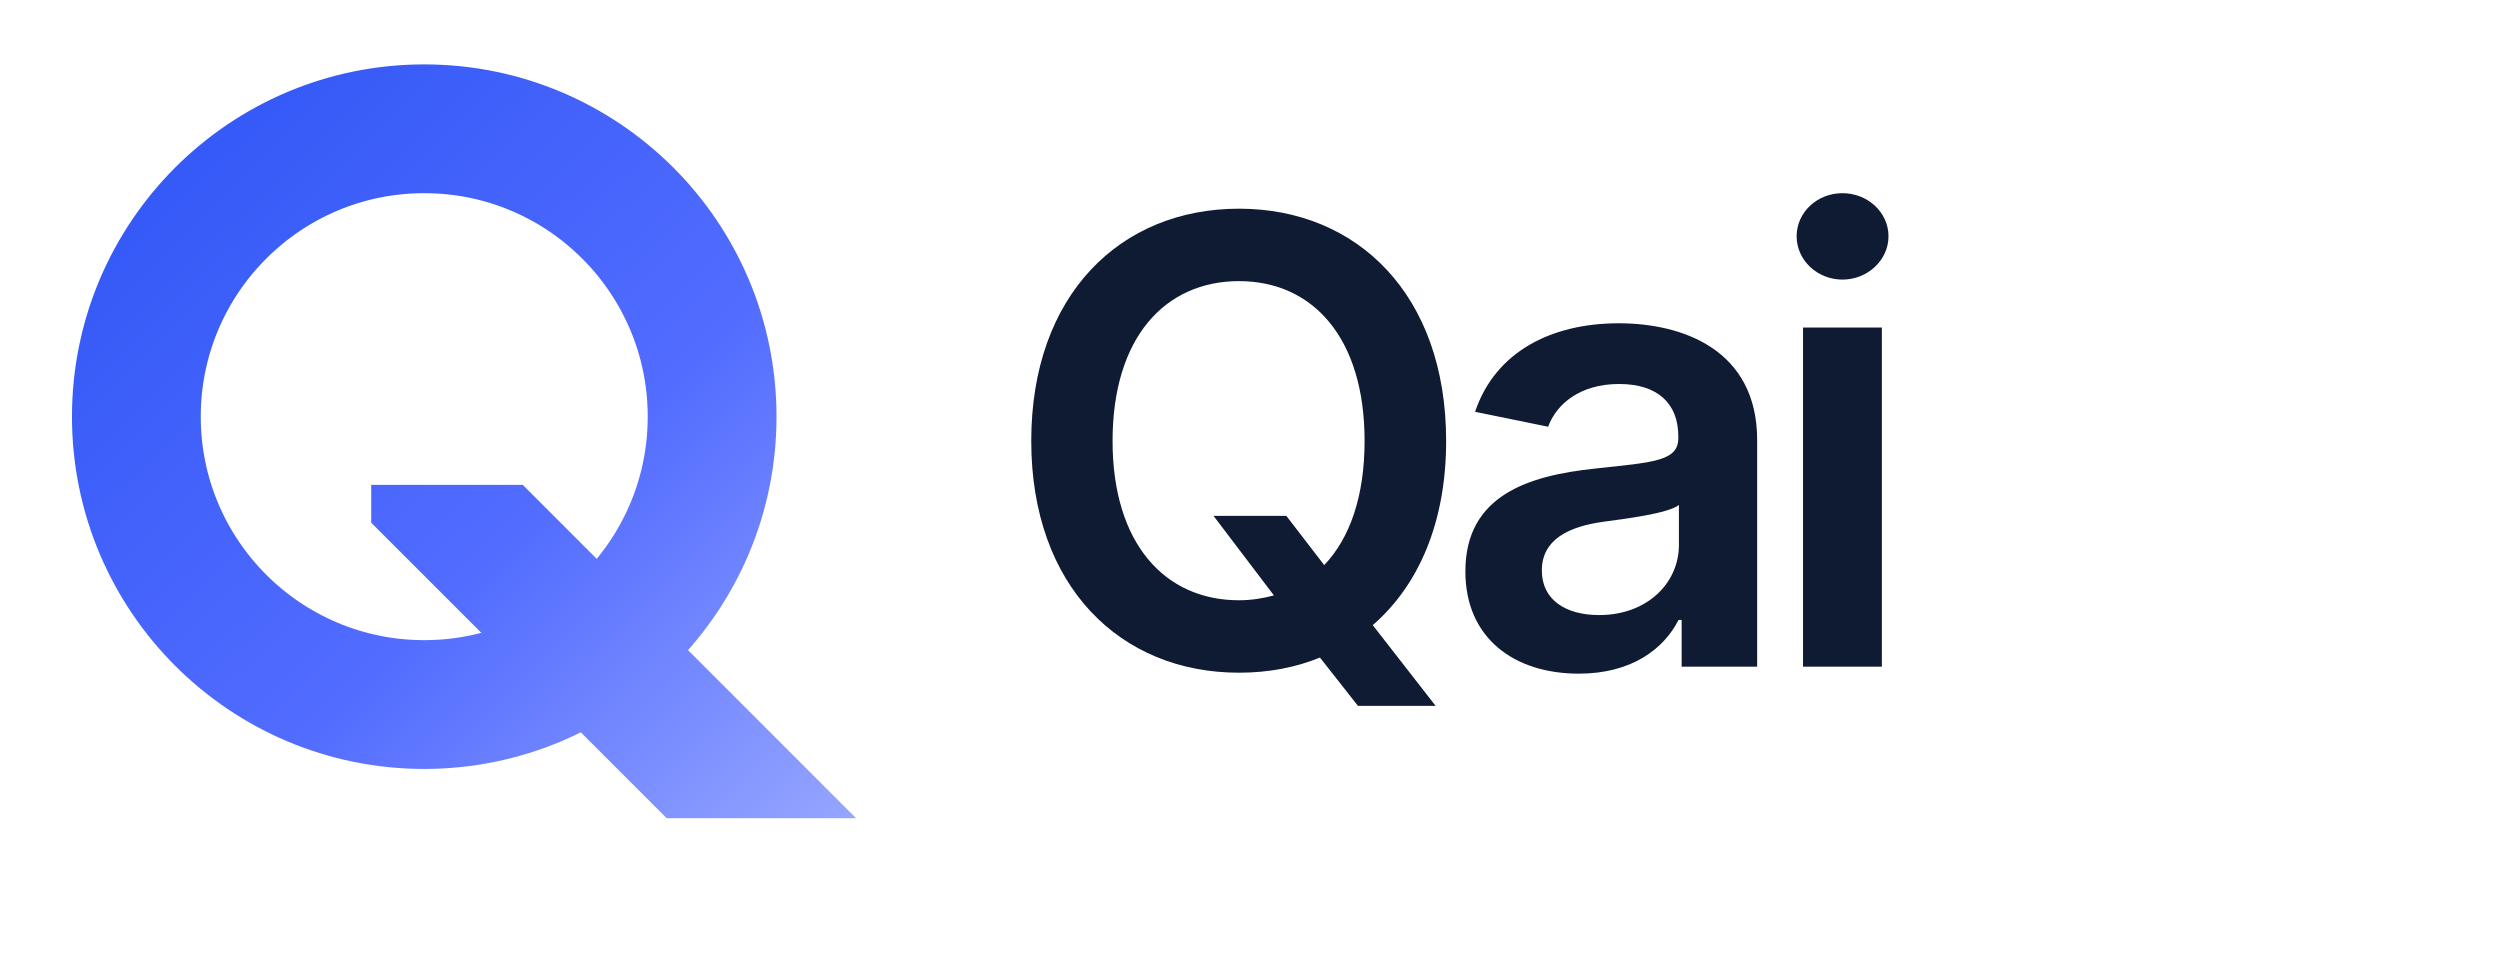
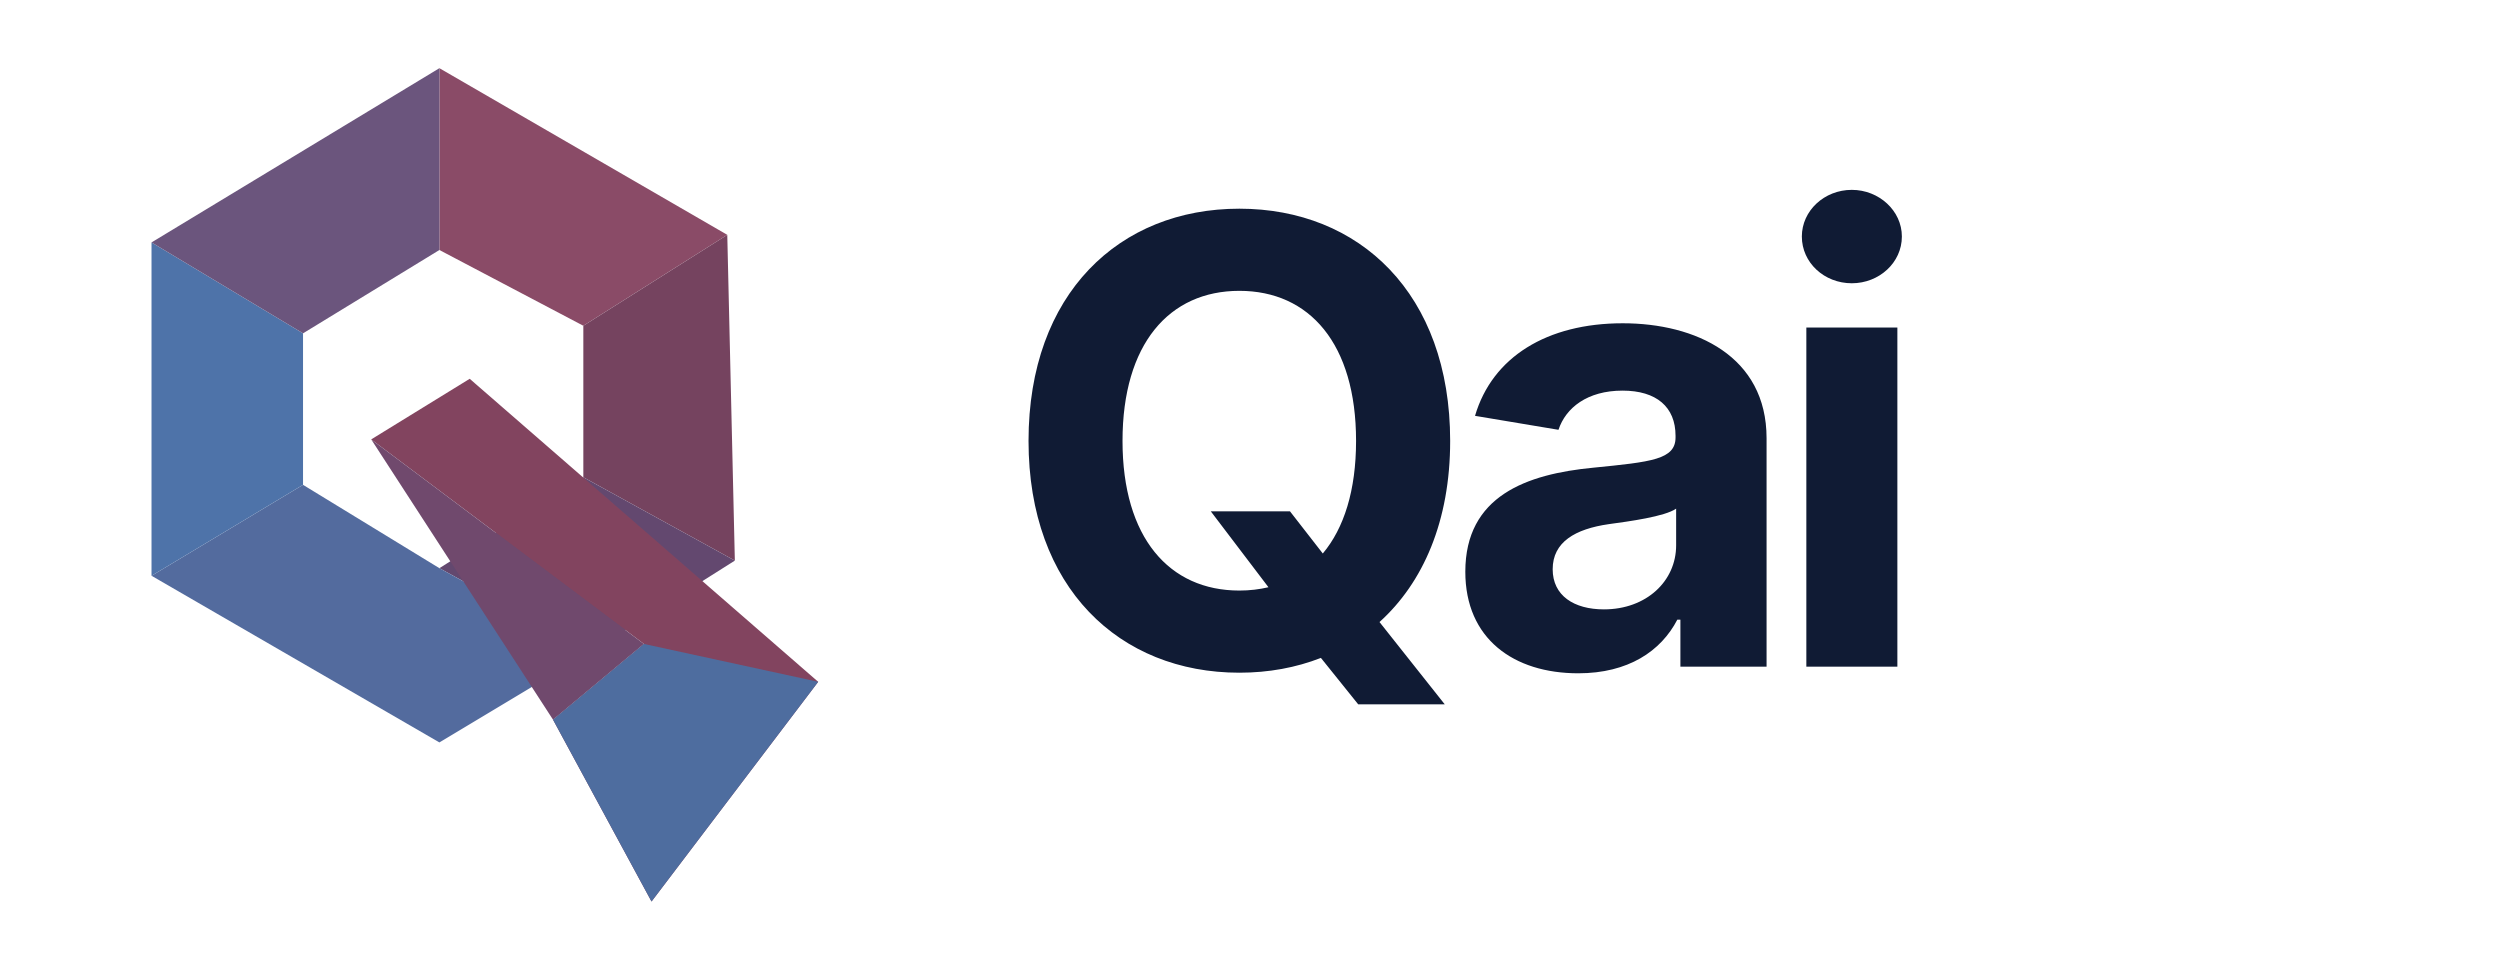
<svg xmlns="http://www.w3.org/2000/svg" viewBox="0 0 330 128" fill="none">
-   <defs>
-     <linearGradient id="qai" x1="18" y1="15" x2="113" y2="112" gradientUnits="userSpaceOnUse">
-       <stop stop-color="#3157F6" />
-       <stop offset=".55" stop-color="#526CFF" />
-       <stop offset="1" stop-color="#9AA8FF" />
-     </linearGradient>
-   </defs>
-   <circle cx="56" cy="55" r="38" stroke="url(#qai)" stroke-width="17" />
-   <path d="M49 64h20l44 44H88L49 69Z" fill="url(#qai)" />
-   <text x="132" y="88" fill="#0F1B33" font-family="Inter, ui-sans-serif, system-ui, sans-serif" font-size="82" font-weight="600" letter-spacing="-5">Qai</text>
+   <g transform="translate(-6 0)">
+     <path d="M64 9 102 31 83 43 64 33Z" fill="#8A4B67" />
+     <path d="m102 31 1 43-20-11V43Z" fill="#75435F" />
+     <path d="m103 74-19 12-20-11 19-12Z" fill="#63486F" />
+     <path d="M64 75 84 86 64 98 26 76l20-12Z" fill="#536B9E" />
+     <path d="M26 32 46 44v20L26 76Z" fill="#4E73A9" />
+     <path d="M64 9v24L46 44 26 32Z" fill="#6B557D" />
+     <path d="m55 58 13-8 46 40-22 29-13-24 12-10Z" fill="#82445F" />
+     <path d="m55 58 36 27-12 10Z" fill="#70496D" />
+     <path d="m79 95 13 24 22-29-23-5Z" fill="#4E6D9F" />
+   </g>
+   <text x="132" y="88" fill="#101B34" font-family="Inter, ui-sans-serif, system-ui, sans-serif" font-size="82" font-weight="650" letter-spacing="-5">Qai</text>
</svg>
